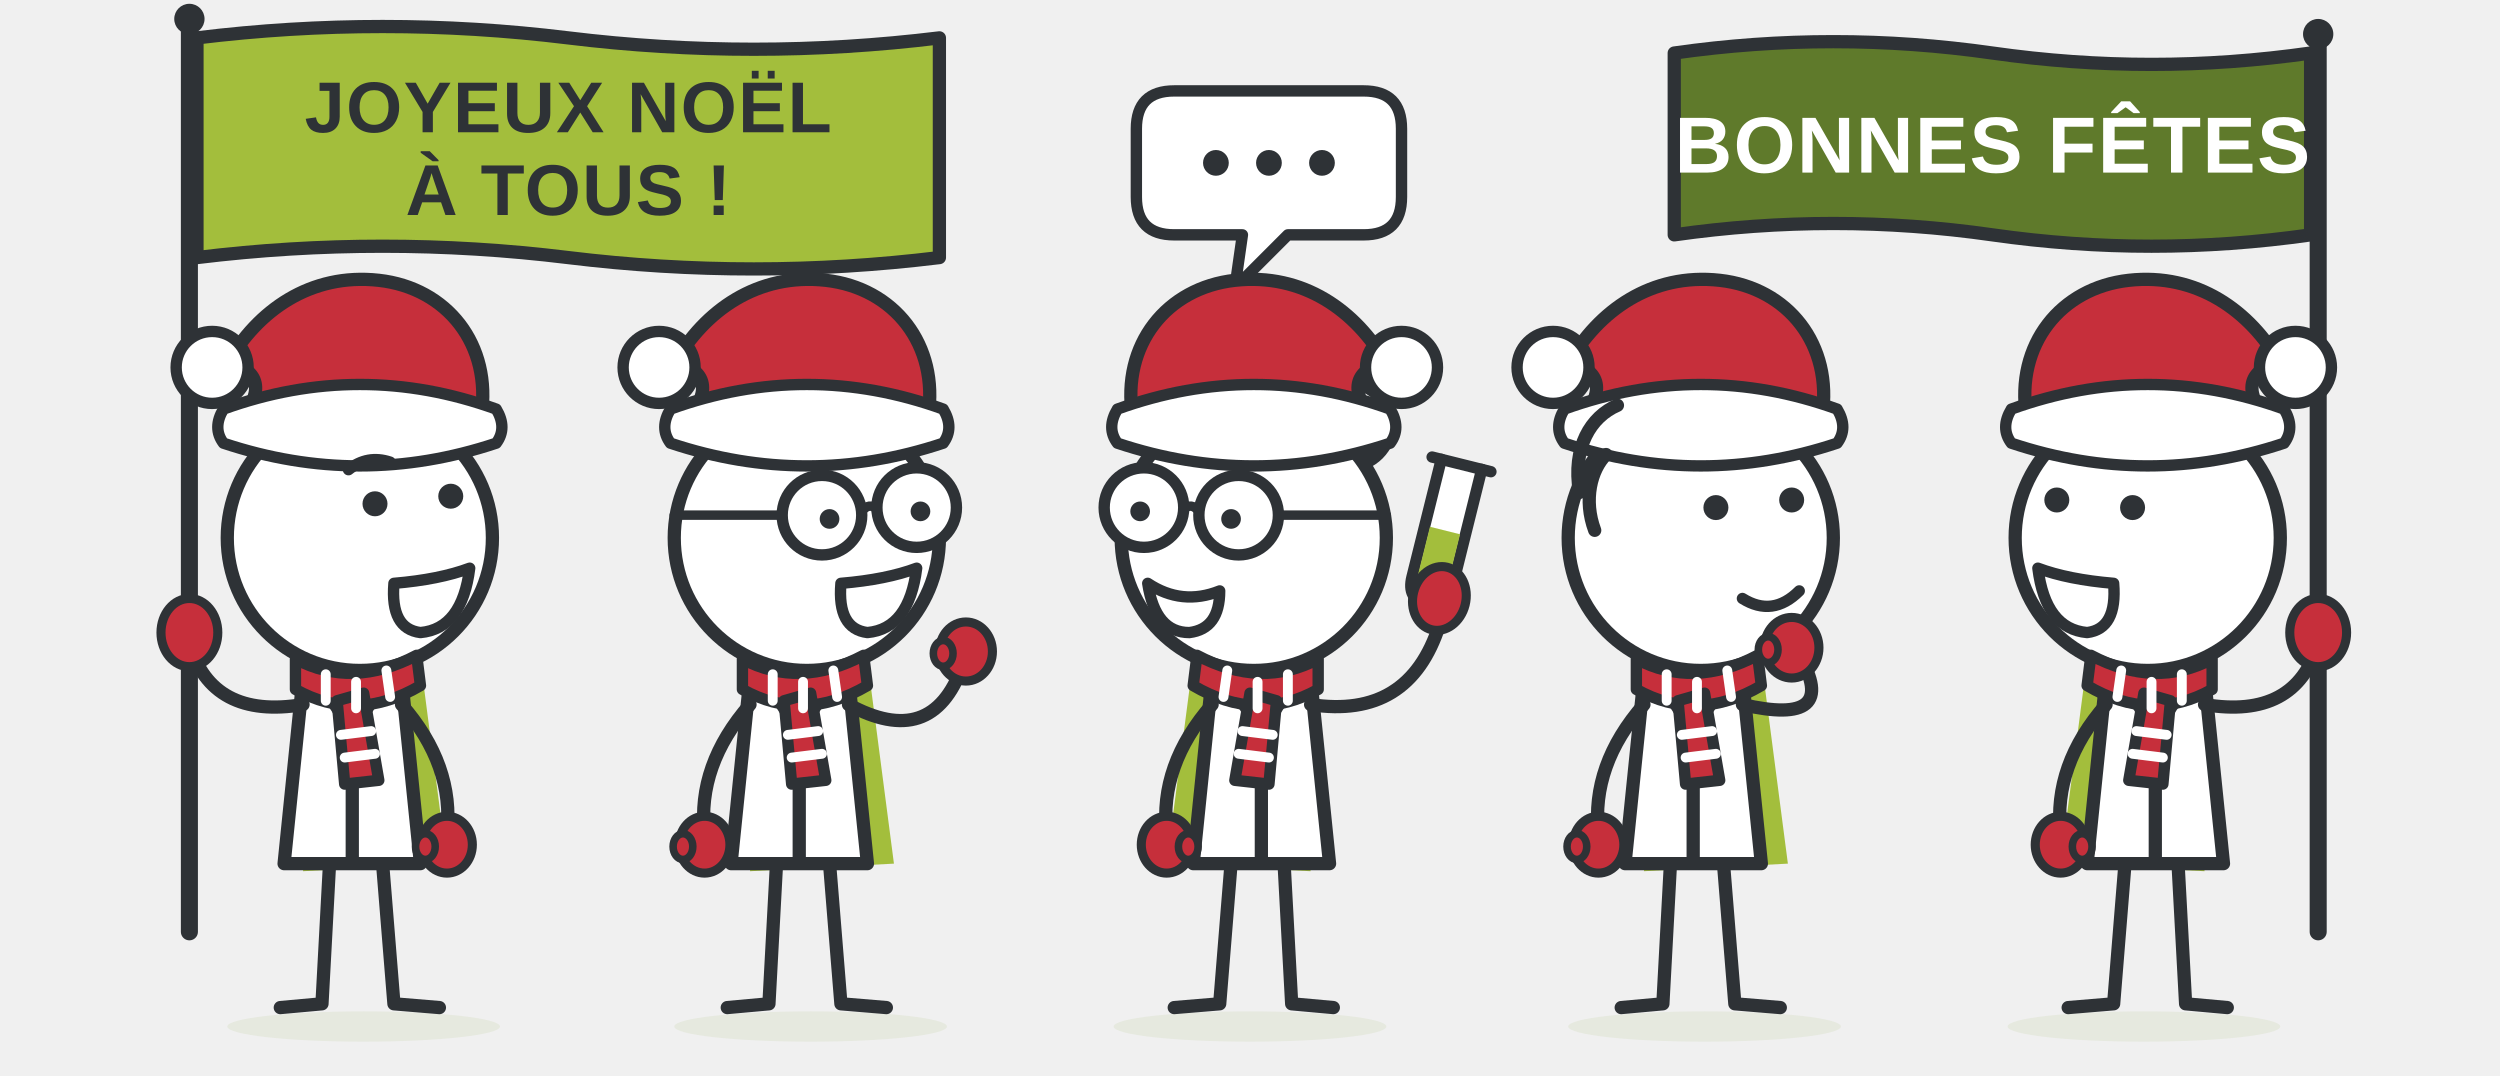
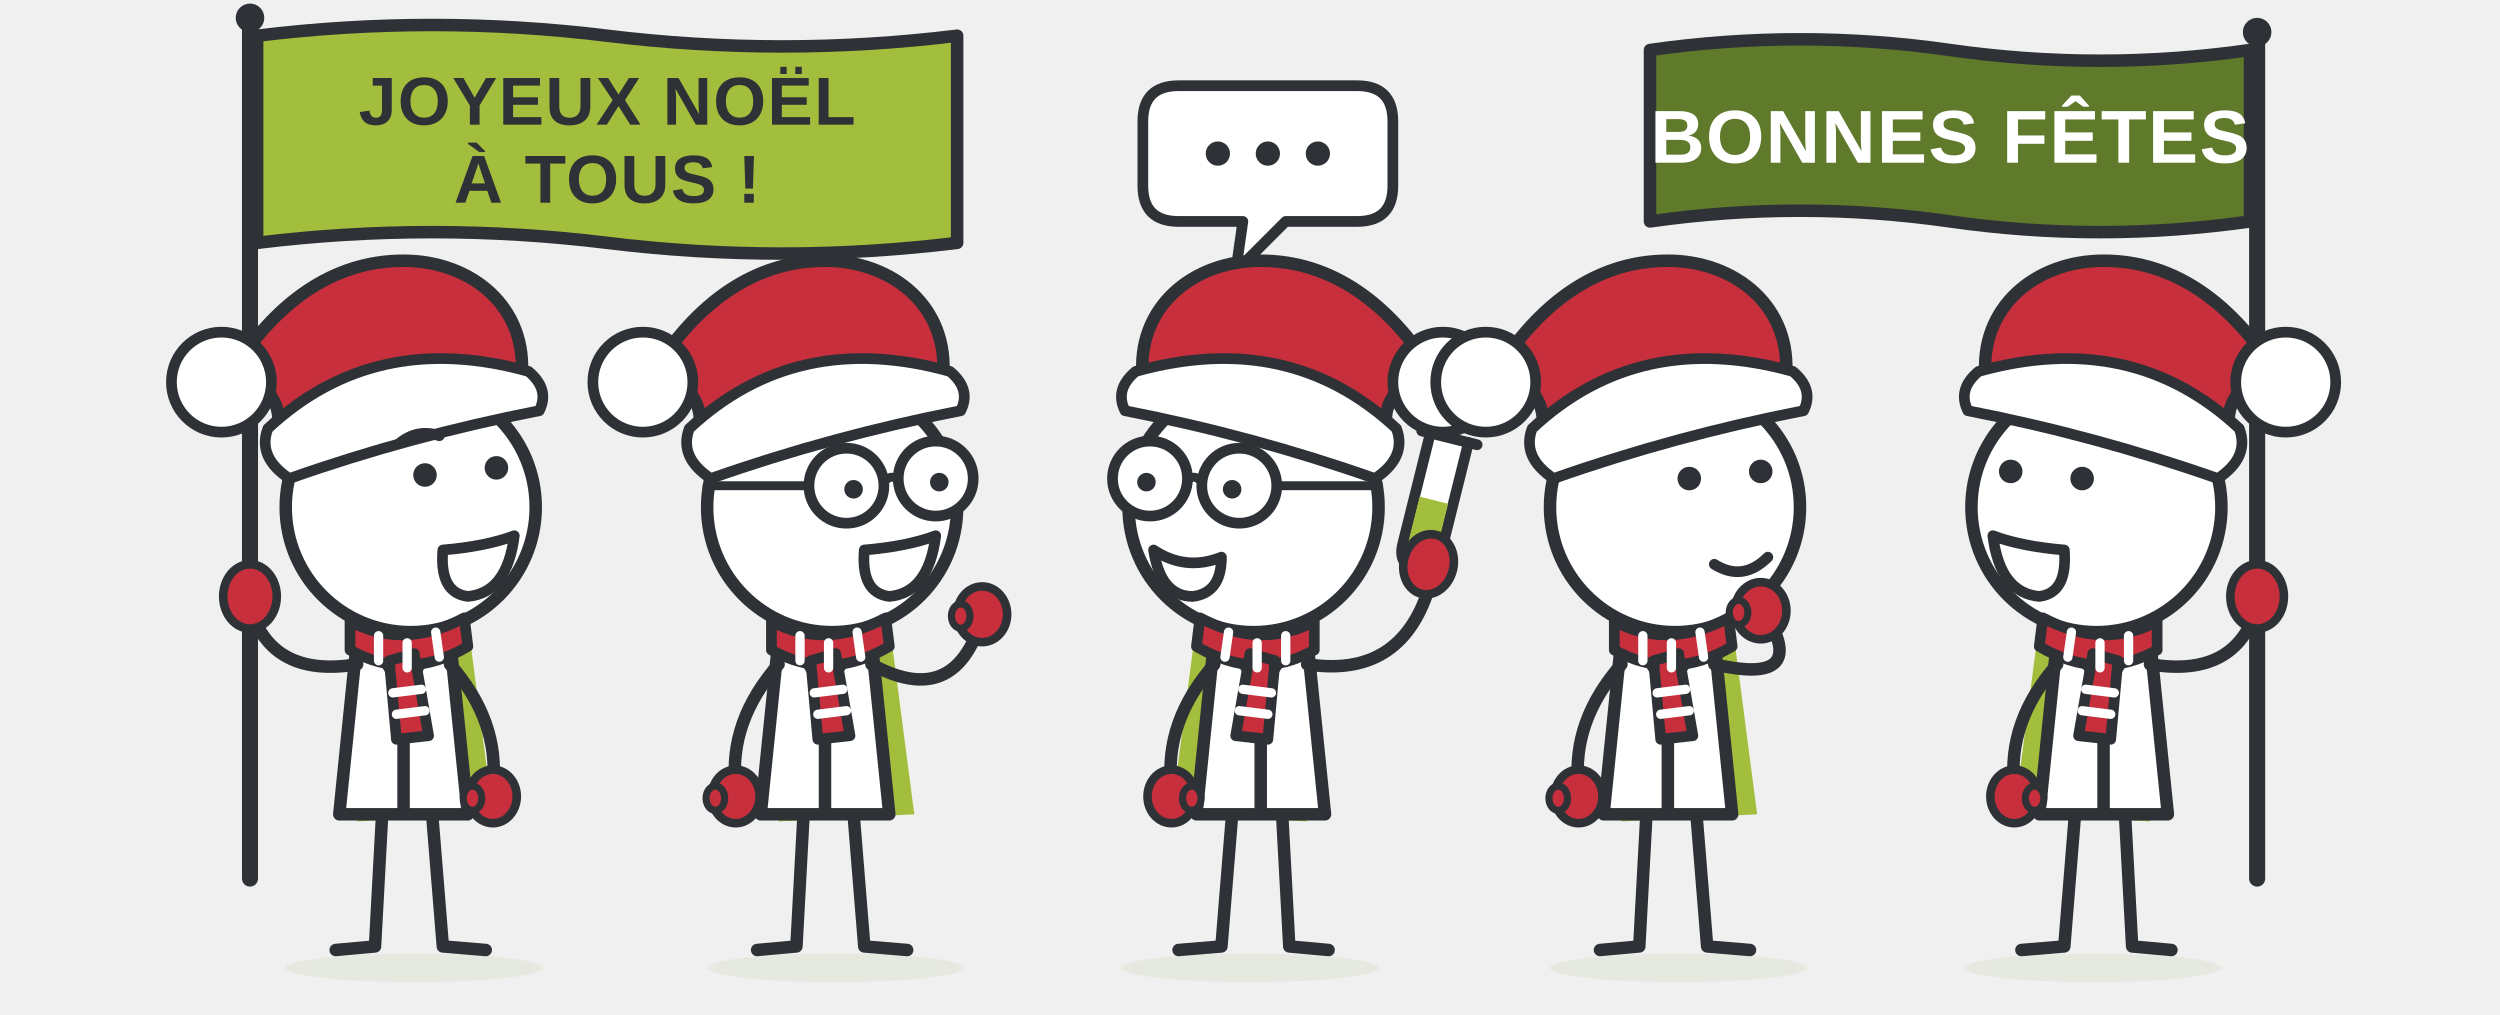
- <svg xmlns="http://www.w3.org/2000/svg" aria-hidden="true" focusable="false" viewBox="0 0 660 284" fill="none" stroke="#2E3236" stroke-width="3.5" stroke-linecap="round" stroke-linejoin="round">
+ <svg xmlns="http://www.w3.org/2000/svg" aria-hidden="true" focusable="false" viewBox="-20 0 700 284" fill="none" stroke="#2E3236" stroke-width="3.5" stroke-linecap="round" stroke-linejoin="round">
  <g class="bulle">
    <path d="M300 34 Q300 24 310 24 L360 24 Q370 24 370 34 L370 52 Q370 62 360 62 L340 62 L326 76 L328 62 L310 62 Q300 62 300 52 Z" fill="#FFFFFF" stroke-width="3" />
    <circle cx="321" cy="43" r="3.4" fill="#2E3236" stroke="none" />
    <circle cx="335" cy="43" r="3.4" fill="#2E3236" stroke="none" />
    <circle cx="349" cy="43" r="3.4" fill="#2E3236" stroke="none" />
  </g>
  <g class="perso">
    <path d="M50 8 L50 246" stroke-width="4.5" />
    <circle cx="50" cy="5" r="4" fill="#2E3236" stroke="none" />
    <g class="drapeau drapeau-left">
      <path d="M52 10 Q101.0 4 150.0 10 T248 10 L248 68 Q199.0 74 150.0 68 T52 68 Z" fill="#A3BE3C" />
      <text x="150" y="34.915" text-anchor="middle" font-family="Figtree, Arial, sans-serif" font-weight="800" font-size="19" letter-spacing="0.4" fill="#2E3236" stroke="none">JOYEUX NOËL</text>
      <text x="150" y="56.765" text-anchor="middle" font-family="Figtree, Arial, sans-serif" font-weight="800" font-size="19" letter-spacing="0.4" fill="#2E3236" stroke="none">À TOUS !</text>
    </g>
    <g transform="translate(0 70)">
      <ellipse cx="96" cy="201" rx="36" ry="4" fill="#E6E9DF" stroke="none" />
      <path d="M84 114 L112 112 L118 158 L80 160 Z" fill="#A3BE3C" stroke="none" />
      <path d="M87 158 L85 195 L74 196" />
      <path d="M101 158 L104 195 L116 196" />
      <path d="M80 109 L75 158 L111 158 L106 109" fill="#FFFFFF" />
      <path d="M84 109 L93 123 L102 109" />
      <path d="M93 123 L93 157" />
      <path d="M80 116 Q56 120 50 100" />
      <path d="M106 116 Q120 132 118 150" />
      <ellipse cx="118" cy="153" rx="6.7" ry="7.5" fill="#C62F3B" stroke="#2E3236" stroke-width="2.4" />
      <ellipse cx="112.3" cy="153.5" rx="2.6" ry="3.4" fill="#C62F3B" stroke="#2E3236" stroke-width="2" />
      <circle cx="95" cy="72" r="35" fill="#FFFFFF" />
      <path d="M78 104 Q93 112 110 103 L111 111 Q94 121 78 112 Z" fill="#C62F3B" stroke-width="3" />
      <path d="M96 113 L100 136 L91 137 L89 115 Z" fill="#C62F3B" stroke-width="3" />
      <path d="M86 108 L86 115 M94 110 L94 117 M102 107 L103 114 M90 124 L98 123 M91 130 L99 129" stroke="#FFFFFF" stroke-width="2.6" />
-       <path d="M127 40 C130 21 118 6 100 4 C82 2 68 12 60 26 C68 27 70 33 64 40 Z" fill="#C62F3B" />
-       <path d="M59 38 Q95 25 131 38 Q134 43 131 47 Q95 59 59 47 Q56 43 59 38 Z" fill="#FFFFFF" stroke-width="3" />
-       <circle cx="56" cy="27" r="9.5" fill="#FFFFFF" stroke-width="3" />
+       <path d="M126 36 C128 16 112 3 93 3 C73 3 57 15 45 34 C53 36 58 41 58 48 Z" fill="#C62F3B" />
+       <path d="M55 50 Q85 22 128 34 Q134 39 131 45 Q95 52 61 64 Q52 58 55 50 Z" fill="#FFFFFF" stroke-width="3" />
+       <circle cx="42" cy="37" r="14" fill="#FFFFFF" stroke-width="3" />
      <path d="M92 54 Q97 50 103 52" stroke-width="3" />
      <circle cx="99" cy="63" r="3.3" fill="#2E3236" stroke="none" />
      <circle cx="119" cy="61" r="3.3" fill="#2E3236" stroke="none" />
      <path d="M104 84 Q116 83 124 80 Q122 96 111 97 Q103 96 104 84 Z" fill="#FFFFFF" stroke-width="3" />
    </g>
    <ellipse cx="50" cy="167" rx="7.5" ry="9" fill="#C62F3B" stroke="#2E3236" stroke-width="2.4" />
  </g>
  <g class="perso">
    <g transform="translate(118 70)">
      <ellipse cx="96" cy="201" rx="36" ry="4" fill="#E6E9DF" stroke="none" />
      <path d="M84 114 L112 112 L118 158 L80 160 Z" fill="#A3BE3C" stroke="none" />
      <path d="M87 158 L85 195 L74 196" />
      <path d="M101 158 L104 195 L116 196" />
      <path d="M80 109 L75 158 L111 158 L106 109" fill="#FFFFFF" />
      <path d="M84 109 L93 123 L102 109" />
      <path d="M93 123 L93 157" />
      <path d="M80 116 Q66 132 68 150" />
      <ellipse cx="68" cy="153" rx="6.7" ry="7.5" fill="#C62F3B" stroke="#2E3236" stroke-width="2.4" />
      <ellipse cx="62.3" cy="153.5" rx="2.6" ry="3.4" fill="#C62F3B" stroke="#2E3236" stroke-width="2" />
      <path d="M106 116 Q128 128 136 106" />
      <ellipse cx="137" cy="102" rx="7" ry="7.8" fill="#C62F3B" stroke="#2E3236" stroke-width="2.4" />
      <ellipse cx="131" cy="102.5" rx="2.6" ry="3.4" fill="#C62F3B" stroke="#2E3236" stroke-width="2" />
      <circle cx="95" cy="72" r="35" fill="#FFFFFF" />
      <path d="M78 104 Q93 112 110 103 L111 111 Q94 121 78 112 Z" fill="#C62F3B" stroke-width="3" />
      <path d="M96 113 L100 136 L91 137 L89 115 Z" fill="#C62F3B" stroke-width="3" />
      <path d="M86 108 L86 115 M94 110 L94 117 M102 107 L103 114 M90 124 L98 123 M91 130 L99 129" stroke="#FFFFFF" stroke-width="2.6" />
-       <path d="M127 40 C130 21 118 6 100 4 C82 2 68 12 60 26 C68 27 70 33 64 40 Z" fill="#C62F3B" />
-       <path d="M59 38 Q95 25 131 38 Q134 43 131 47 Q95 59 59 47 Q56 43 59 38 Z" fill="#FFFFFF" stroke-width="3" />
-       <circle cx="56" cy="27" r="9.5" fill="#FFFFFF" stroke-width="3" />
+       <path d="M126 36 C128 16 112 3 93 3 C73 3 57 15 45 34 C53 36 58 41 58 48 Z" fill="#C62F3B" />
+       <path d="M55 50 Q85 22 128 34 Q134 39 131 45 Q95 52 61 64 Q52 58 55 50 Z" fill="#FFFFFF" stroke-width="3" />
+       <circle cx="42" cy="37" r="14" fill="#FFFFFF" stroke-width="3" />
      <path d="M60 66 L88 66" stroke-width="2.5" />
      <circle cx="99" cy="66" r="10.5" fill="#FFFFFF" stroke-width="3" />
      <circle cx="124" cy="64" r="10.5" fill="#FFFFFF" stroke-width="3" />
      <path d="M109.5 65 Q111.5 62.5 113.5 64.5" stroke-width="2.5" />
      <circle cx="101" cy="67" r="2.6" fill="#2E3236" stroke="none" />
      <circle cx="125" cy="65" r="2.6" fill="#2E3236" stroke="none" />
      <path d="M104 84 Q116 83 124 80 Q122 96 111 97 Q103 96 104 84 Z" fill="#FFFFFF" stroke-width="3" />
    </g>
  </g>
  <g class="perso">
    <g transform="translate(236 70) translate(190 0) scale(-1 1)">
      <ellipse cx="96" cy="201" rx="36" ry="4" fill="#E6E9DF" stroke="none" />
      <path d="M84 114 L112 112 L118 158 L80 160 Z" fill="#A3BE3C" stroke="none" />
      <path d="M87 158 L85 195 L74 196" />
      <path d="M101 158 L104 195 L116 196" />
      <path d="M80 109 L75 158 L111 158 L106 109" fill="#FFFFFF" />
      <path d="M84 109 L93 123 L102 109" />
      <path d="M93 123 L93 157" />
      <path d="M80 116 Q54 120 46 95" />
      <g transform="translate(-9 0) rotate(-14 54 72)">
        <path d="M48.5 52 L48.5 84 Q48.5 90 54 90 Q59.5 90 59.5 84 L59.5 52" fill="#FFFFFF" stroke-width="3" />
        <path d="M49.9 70 L58.1 70 L58.1 84 Q58.1 88.6 54 88.6 Q49.9 88.6 49.9 84 Z" fill="#A3BE3C" stroke="none" />
        <path d="M46 52 L62 52" stroke-width="3" />
      </g>
      <ellipse cx="46" cy="88" rx="7" ry="8.5" fill="#C62F3B" stroke="#2E3236" stroke-width="2.4" transform="rotate(-14 46 88)" />
      <path d="M106 116 Q120 132 118 150" />
      <ellipse cx="118" cy="153" rx="6.7" ry="7.5" fill="#C62F3B" stroke="#2E3236" stroke-width="2.4" />
      <ellipse cx="112.3" cy="153.5" rx="2.6" ry="3.4" fill="#C62F3B" stroke="#2E3236" stroke-width="2" />
      <circle cx="70" cy="42" r="11" fill="#FFFFFF" />
      <circle cx="95" cy="72" r="35" fill="#FFFFFF" />
      <path d="M78 104 Q93 112 110 103 L111 111 Q94 121 78 112 Z" fill="#C62F3B" stroke-width="3" />
      <path d="M96 113 L100 136 L91 137 L89 115 Z" fill="#C62F3B" stroke-width="3" />
      <path d="M86 108 L86 115 M94 110 L94 117 M102 107 L103 114 M90 124 L98 123 M91 130 L99 129" stroke="#FFFFFF" stroke-width="2.6" />
-       <path d="M127 40 C130 21 118 6 100 4 C82 2 68 12 60 26 C68 27 70 33 64 40 Z" fill="#C62F3B" />
-       <path d="M59 38 Q95 25 131 38 Q134 43 131 47 Q95 59 59 47 Q56 43 59 38 Z" fill="#FFFFFF" stroke-width="3" />
-       <circle cx="56" cy="27" r="9.5" fill="#FFFFFF" stroke-width="3" />
+       <path d="M126 36 C128 16 112 3 93 3 C73 3 57 15 45 34 C53 36 58 41 58 48 Z" fill="#C62F3B" />
+       <path d="M55 50 Q85 22 128 34 Q134 39 131 45 Q95 52 61 64 Q52 58 55 50 Z" fill="#FFFFFF" stroke-width="3" />
+       <circle cx="42" cy="37" r="14" fill="#FFFFFF" stroke-width="3" />
      <path d="M60 66 L88 66" stroke-width="2.5" />
      <circle cx="99" cy="66" r="10.5" fill="#FFFFFF" stroke-width="3" />
      <circle cx="124" cy="64" r="10.5" fill="#FFFFFF" stroke-width="3" />
      <path d="M109.5 65 Q111.5 62.5 113.5 64.5" stroke-width="2.5" />
      <circle cx="101" cy="67" r="2.6" fill="#2E3236" stroke="none" />
      <circle cx="125" cy="65" r="2.6" fill="#2E3236" stroke="none" />
      <path d="M104 86 Q114 90 123 84 Q121 97 112 97 Q104 96 104 86 Z" fill="#FFFFFF" stroke-width="3" />
    </g>
  </g>
  <g class="perso">
    <g transform="translate(354 70)">
      <ellipse cx="96" cy="201" rx="36" ry="4" fill="#E6E9DF" stroke="none" />
      <path d="M84 114 L112 112 L118 158 L80 160 Z" fill="#A3BE3C" stroke="none" />
      <path d="M87 158 L85 195 L74 196" />
      <path d="M101 158 L104 195 L116 196" />
      <path d="M80 109 L75 158 L111 158 L106 109" fill="#FFFFFF" />
      <path d="M84 109 L93 123 L102 109" />
      <path d="M93 123 L93 157" />
      <path d="M80 116 Q66 132 68 150" />
      <ellipse cx="68" cy="153" rx="6.7" ry="7.5" fill="#C62F3B" stroke="#2E3236" stroke-width="2.4" />
      <ellipse cx="62.3" cy="153.5" rx="2.6" ry="3.4" fill="#C62F3B" stroke="#2E3236" stroke-width="2" />
      <circle cx="95" cy="72" r="35" fill="#FFFFFF" />
      <path d="M78 104 Q93 112 110 103 L111 111 Q94 121 78 112 Z" fill="#C62F3B" stroke-width="3" />
      <path d="M96 113 L100 136 L91 137 L89 115 Z" fill="#C62F3B" stroke-width="3" />
      <path d="M86 108 L86 115 M94 110 L94 117 M102 107 L103 114 M90 124 L98 123 M91 130 L99 129" stroke="#FFFFFF" stroke-width="2.6" />
-       <path d="M127 40 C130 21 118 6 100 4 C82 2 68 12 60 26 C68 27 70 33 64 40 Z" fill="#C62F3B" />
-       <path d="M59 38 Q95 25 131 38 Q134 43 131 47 Q95 59 59 47 Q56 43 59 38 Z" fill="#FFFFFF" stroke-width="3" />
-       <circle cx="56" cy="27" r="9.5" fill="#FFFFFF" stroke-width="3" />
-       <path d="M63 60 C61 48 66 40 73 37" />
-       <path d="M67 70 C64 62 66 54 70 50" />
+       <path d="M126 36 C128 16 112 3 93 3 C73 3 57 15 45 34 C53 36 58 41 58 48 Z" fill="#C62F3B" />
+       <path d="M55 50 Q85 22 128 34 Q134 39 131 45 Q95 52 61 64 Q52 58 55 50 Z" fill="#FFFFFF" stroke-width="3" />
+       <circle cx="42" cy="37" r="14" fill="#FFFFFF" stroke-width="3" />
      <circle cx="99" cy="64" r="3.3" fill="#2E3236" stroke="none" />
      <circle cx="119" cy="62" r="3.3" fill="#2E3236" stroke="none" />
      <path d="M106 88 Q114 93 121 86" stroke-width="3" />
      <path d="M106 116 Q132 122 121 103" />
      <ellipse cx="119" cy="101" rx="7.2" ry="8" fill="#C62F3B" stroke="#2E3236" stroke-width="2.4" />
      <ellipse cx="112.8" cy="101.5" rx="2.6" ry="3.4" fill="#C62F3B" stroke="#2E3236" stroke-width="2" />
    </g>
  </g>
  <g class="perso">
    <path d="M612 12 L612 246" stroke-width="4.5" />
    <circle cx="612" cy="9" r="4" fill="#2E3236" stroke="none" />
    <g class="drapeau drapeau-right">
      <path d="M442 14 Q484.0 8 526.0 14 T610 14 L610 62 Q568.0 68 526.0 62 T442 62 Z" fill="#5F7A2B" />
      <text x="526" y="45.56" text-anchor="middle" font-family="Figtree, Arial, sans-serif" font-weight="800" font-size="21" letter-spacing="0.4" fill="#FFFFFF" stroke="none">BONNES FÊTES</text>
    </g>
    <g transform="translate(472 70) translate(190 0) scale(-1 1)">
      <ellipse cx="96" cy="201" rx="36" ry="4" fill="#E6E9DF" stroke="none" />
      <path d="M84 114 L112 112 L118 158 L80 160 Z" fill="#A3BE3C" stroke="none" />
      <path d="M87 158 L85 195 L74 196" />
      <path d="M101 158 L104 195 L116 196" />
      <path d="M80 109 L75 158 L111 158 L106 109" fill="#FFFFFF" />
      <path d="M84 109 L93 123 L102 109" />
      <path d="M93 123 L93 157" />
      <path d="M80 116 Q56 120 50 100" />
      <path d="M106 116 Q120 132 118 150" />
      <ellipse cx="118" cy="153" rx="6.7" ry="7.5" fill="#C62F3B" stroke="#2E3236" stroke-width="2.4" />
      <ellipse cx="112.3" cy="153.5" rx="2.6" ry="3.4" fill="#C62F3B" stroke="#2E3236" stroke-width="2" />
      <circle cx="95" cy="72" r="35" fill="#FFFFFF" />
      <path d="M78 104 Q93 112 110 103 L111 111 Q94 121 78 112 Z" fill="#C62F3B" stroke-width="3" />
      <path d="M96 113 L100 136 L91 137 L89 115 Z" fill="#C62F3B" stroke-width="3" />
      <path d="M86 108 L86 115 M94 110 L94 117 M102 107 L103 114 M90 124 L98 123 M91 130 L99 129" stroke="#FFFFFF" stroke-width="2.6" />
-       <path d="M127 40 C130 21 118 6 100 4 C82 2 68 12 60 26 C68 27 70 33 64 40 Z" fill="#C62F3B" />
-       <path d="M59 38 Q95 25 131 38 Q134 43 131 47 Q95 59 59 47 Q56 43 59 38 Z" fill="#FFFFFF" stroke-width="3" />
-       <circle cx="56" cy="27" r="9.5" fill="#FFFFFF" stroke-width="3" />
+       <path d="M126 36 C128 16 112 3 93 3 C73 3 57 15 45 34 C53 36 58 41 58 48 Z" fill="#C62F3B" />
+       <path d="M55 50 Q85 22 128 34 Q134 39 131 45 Q95 52 61 64 Q52 58 55 50 Z" fill="#FFFFFF" stroke-width="3" />
+       <circle cx="42" cy="37" r="14" fill="#FFFFFF" stroke-width="3" />
      <circle cx="99" cy="64" r="3.3" fill="#2E3236" stroke="none" />
      <circle cx="119" cy="62" r="3.3" fill="#2E3236" stroke="none" />
      <path d="M104 84 Q116 83 124 80 Q122 96 111 97 Q103 96 104 84 Z" fill="#FFFFFF" stroke-width="3" />
    </g>
    <ellipse cx="612" cy="167" rx="7.5" ry="9" fill="#C62F3B" stroke="#2E3236" stroke-width="2.4" />
  </g>
</svg>
